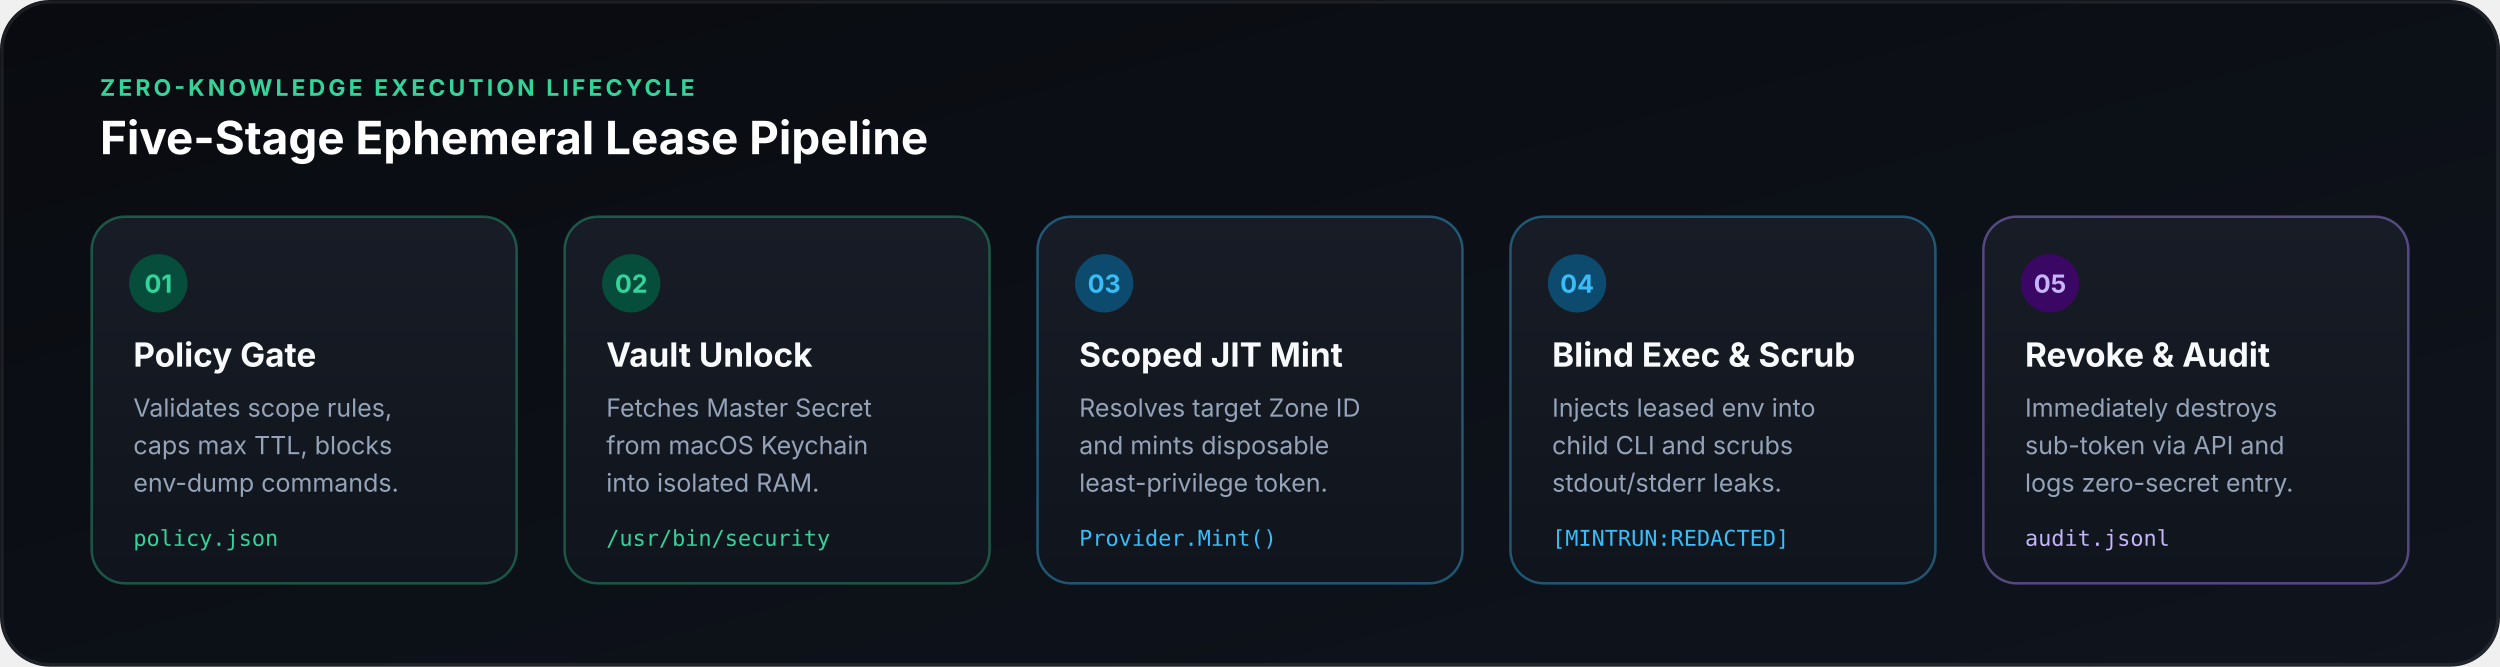
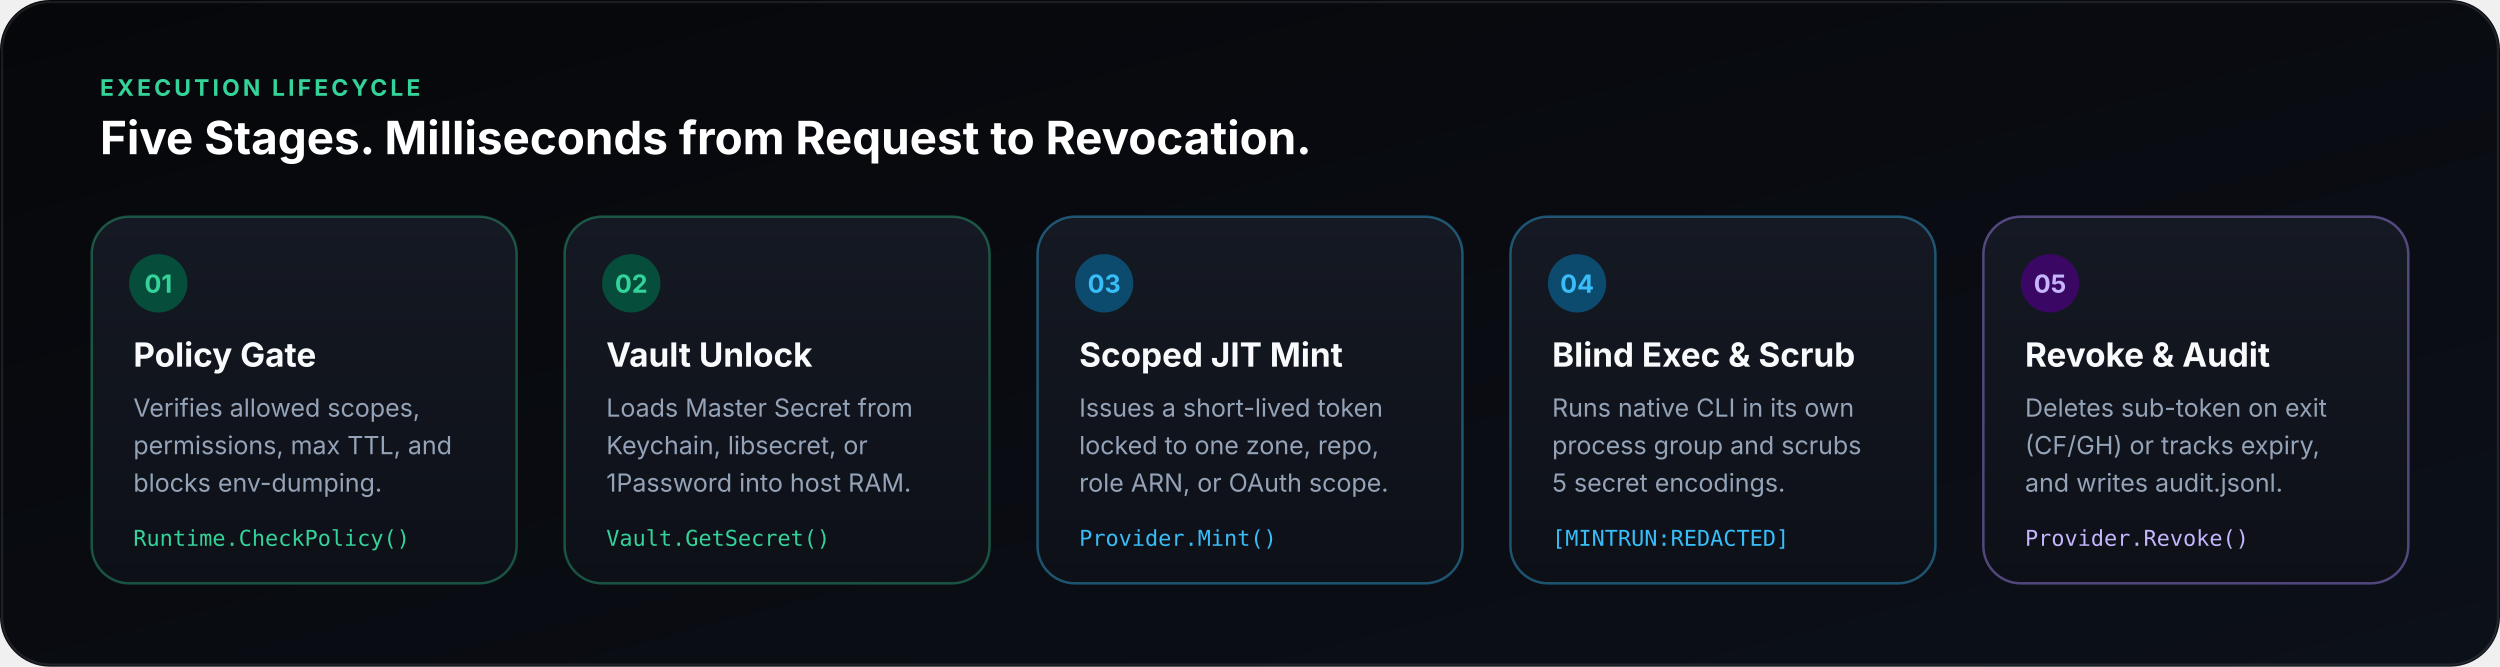
<svg xmlns="http://www.w3.org/2000/svg" viewBox="0 0 1200 320" width="100%" height="100%">
  <defs>
    <linearGradient id="pipeBg" x1="0%" y1="0%" x2="100%" y2="100%">
-       <stop offset="0%" stop-color="#090B10" />
-       <stop offset="100%" stop-color="#0F141D" />
+       <stop offset="0%" stop-color="#06070A" />
+       <stop offset="100%" stop-color="#0C1018" />
    </linearGradient>
    <linearGradient id="stepCard" x1="0%" y1="0%" x2="0%" y2="100%">
-       <stop offset="0%" stop-color="#171C26" />
-       <stop offset="100%" stop-color="#10141C" />
+       <stop offset="0%" stop-color="#151923" />
+       <stop offset="100%" stop-color="#0D1017" />
    </linearGradient>
    <linearGradient id="lineAccent" x1="0%" y1="0%" x2="100%" y2="0%">
      <stop offset="0%" stop-color="#34D399" />
      <stop offset="50%" stop-color="#38BDF8" />
      <stop offset="100%" stop-color="#A78BFA" />
    </linearGradient>
  </defs>
  <rect width="1200" height="320" rx="24" fill="url(#pipeBg)" />
-   <rect x="1" y="1" width="1198" height="318" rx="23" fill="none" stroke="#ffffff" stroke-opacity="0.08" stroke-width="1.5" />
-   <text x="48" y="46" fill="#34D399" font-family="-apple-system, BlinkMacSystemFont, 'SF Pro Text', sans-serif" font-size="11" font-weight="700" letter-spacing="1.5">ZERO-KNOWLEDGE EXECUTION LIFECYCLE</text>
-   <text x="48" y="74" fill="#FFFFFF" font-family="-apple-system, BlinkMacSystemFont, 'SF Pro Display', sans-serif" font-size="22" font-weight="700">Five-Stage Ephemeral Lease Pipeline</text>
-   <line x1="140" y1="185" x2="1060" y2="185" stroke="url(#lineAccent)" stroke-width="2.5" stroke-dasharray="6,5" />
+   <rect x="1" y="1" width="1198" height="318" rx="23" fill="none" stroke="#FFFFFF" stroke-opacity="0.09" stroke-width="1" />
+   <text x="48" y="46" fill="#34D399" font-family="-apple-system, BlinkMacSystemFont, 'SF Pro Text', sans-serif" font-size="11" font-weight="700" letter-spacing="1.5">EXECUTION LIFECYCLE</text>
+   <text x="48" y="74" fill="#FFFFFF" font-family="-apple-system, BlinkMacSystemFont, 'SF Pro Display', sans-serif" font-size="22" font-weight="700">Five Stages. Milliseconds from Request to Revocation.</text>
+   <line x1="140" y1="185" x2="1060" y2="185" stroke="url(#lineAccent)" stroke-width="2.2" stroke-dasharray="6,5" />
  <g transform="translate(44, 104)">
-     <rect width="204" height="176" rx="16" fill="url(#stepCard)" stroke="#34D399" stroke-opacity="0.35" stroke-width="1.2" />
+     <rect width="204" height="176" rx="18" fill="url(#stepCard)" stroke="#34D399" stroke-opacity="0.35" stroke-width="1.2" />
    <circle cx="32" cy="32" r="14" fill="#064E3B" />
    <text x="32" y="36.5" fill="#34D399" font-family="-apple-system, BlinkMacSystemFont, sans-serif" font-size="12" font-weight="700" text-anchor="middle">01</text>
    <text x="20" y="72" fill="#F8FAFC" font-family="-apple-system, BlinkMacSystemFont, 'SF Pro Display', sans-serif" font-size="16" font-weight="700">Policy Gate</text>
-     <text x="20" y="96" fill="#94A3B8" font-family="-apple-system, BlinkMacSystemFont, 'SF Pro Text', sans-serif" font-size="12">Validates scope rules,</text>
-     <text x="20" y="114" fill="#94A3B8" font-family="-apple-system, BlinkMacSystemFont, 'SF Pro Text', sans-serif" font-size="12">caps max TTL, blocks</text>
-     <text x="20" y="132" fill="#94A3B8" font-family="-apple-system, BlinkMacSystemFont, 'SF Pro Text', sans-serif" font-size="12">env-dump commands.</text>
-     <text x="20" y="158" fill="#34D399" font-family="'SF Mono', Menlo, monospace" font-size="10.5">policy.json</text>
+     <text x="20" y="96" fill="#94A3B8" font-family="-apple-system, BlinkMacSystemFont, 'SF Pro Text', sans-serif" font-size="12">Verifies allowed scopes,</text>
+     <text x="20" y="114" fill="#94A3B8" font-family="-apple-system, BlinkMacSystemFont, 'SF Pro Text', sans-serif" font-size="12">permissions, max TTL, and</text>
+     <text x="20" y="132" fill="#94A3B8" font-family="-apple-system, BlinkMacSystemFont, 'SF Pro Text', sans-serif" font-size="12">blocks env-dumping.</text>
+     <text x="20" y="158" fill="#34D399" font-family="'SF Mono', Menlo, monospace" font-size="10.5">Runtime.CheckPolicy()</text>
  </g>
  <g transform="translate(271, 104)">
-     <rect width="204" height="176" rx="16" fill="url(#stepCard)" stroke="#34D399" stroke-opacity="0.35" stroke-width="1.2" />
+     <rect width="204" height="176" rx="18" fill="url(#stepCard)" stroke="#34D399" stroke-opacity="0.35" stroke-width="1.2" />
    <circle cx="32" cy="32" r="14" fill="#064E3B" />
    <text x="32" y="36.5" fill="#34D399" font-family="-apple-system, BlinkMacSystemFont, sans-serif" font-size="12" font-weight="700" text-anchor="middle">02</text>
    <text x="20" y="72" fill="#F8FAFC" font-family="-apple-system, BlinkMacSystemFont, 'SF Pro Display', sans-serif" font-size="16" font-weight="700">Vault Unlock</text>
-     <text x="20" y="96" fill="#94A3B8" font-family="-apple-system, BlinkMacSystemFont, 'SF Pro Text', sans-serif" font-size="12">Fetches Master Secret</text>
-     <text x="20" y="114" fill="#94A3B8" font-family="-apple-system, BlinkMacSystemFont, 'SF Pro Text', sans-serif" font-size="12">from macOS Keychain</text>
-     <text x="20" y="132" fill="#94A3B8" font-family="-apple-system, BlinkMacSystemFont, 'SF Pro Text', sans-serif" font-size="12">into isolated RAM.</text>
-     <text x="20" y="158" fill="#34D399" font-family="'SF Mono', Menlo, monospace" font-size="10.5">/usr/bin/security</text>
+     <text x="20" y="96" fill="#94A3B8" font-family="-apple-system, BlinkMacSystemFont, 'SF Pro Text', sans-serif" font-size="12">Loads Master Secret from</text>
+     <text x="20" y="114" fill="#94A3B8" font-family="-apple-system, BlinkMacSystemFont, 'SF Pro Text', sans-serif" font-size="12">Keychain, libsecret, or</text>
+     <text x="20" y="132" fill="#94A3B8" font-family="-apple-system, BlinkMacSystemFont, 'SF Pro Text', sans-serif" font-size="12">1Password into host RAM.</text>
+     <text x="20" y="158" fill="#34D399" font-family="'SF Mono', Menlo, monospace" font-size="10.5">Vault.GetSecret()</text>
  </g>
  <g transform="translate(498, 104)">
-     <rect width="204" height="176" rx="16" fill="url(#stepCard)" stroke="#38BDF8" stroke-opacity="0.4" stroke-width="1.2" />
+     <rect width="204" height="176" rx="18" fill="url(#stepCard)" stroke="#38BDF8" stroke-opacity="0.4" stroke-width="1.2" />
    <circle cx="32" cy="32" r="14" fill="#0C4A6E" />
    <text x="32" y="36.5" fill="#38BDF8" font-family="-apple-system, BlinkMacSystemFont, sans-serif" font-size="12" font-weight="700" text-anchor="middle">03</text>
    <text x="20" y="72" fill="#F8FAFC" font-family="-apple-system, BlinkMacSystemFont, 'SF Pro Display', sans-serif" font-size="16" font-weight="700">Scoped JIT Mint</text>
-     <text x="20" y="96" fill="#94A3B8" font-family="-apple-system, BlinkMacSystemFont, 'SF Pro Text', sans-serif" font-size="12">Resolves target Zone ID</text>
-     <text x="20" y="114" fill="#94A3B8" font-family="-apple-system, BlinkMacSystemFont, 'SF Pro Text', sans-serif" font-size="12">and mints disposable</text>
-     <text x="20" y="132" fill="#94A3B8" font-family="-apple-system, BlinkMacSystemFont, 'SF Pro Text', sans-serif" font-size="12">least-privilege token.</text>
+     <text x="20" y="96" fill="#94A3B8" font-family="-apple-system, BlinkMacSystemFont, 'SF Pro Text', sans-serif" font-size="12">Issues a short-lived token</text>
+     <text x="20" y="114" fill="#94A3B8" font-family="-apple-system, BlinkMacSystemFont, 'SF Pro Text', sans-serif" font-size="12">locked to one zone, repo,</text>
+     <text x="20" y="132" fill="#94A3B8" font-family="-apple-system, BlinkMacSystemFont, 'SF Pro Text', sans-serif" font-size="12">role ARN, or OAuth scope.</text>
    <text x="20" y="158" fill="#38BDF8" font-family="'SF Mono', Menlo, monospace" font-size="10.5">Provider.Mint()</text>
  </g>
  <g transform="translate(725, 104)">
-     <rect width="204" height="176" rx="16" fill="url(#stepCard)" stroke="#38BDF8" stroke-opacity="0.4" stroke-width="1.2" />
+     <rect width="204" height="176" rx="18" fill="url(#stepCard)" stroke="#38BDF8" stroke-opacity="0.4" stroke-width="1.2" />
    <circle cx="32" cy="32" r="14" fill="#0C4A6E" />
    <text x="32" y="36.5" fill="#38BDF8" font-family="-apple-system, BlinkMacSystemFont, sans-serif" font-size="12" font-weight="700" text-anchor="middle">04</text>
    <text x="20" y="72" fill="#F8FAFC" font-family="-apple-system, BlinkMacSystemFont, 'SF Pro Display', sans-serif" font-size="16" font-weight="700">Blind Exec &amp; Scrub</text>
-     <text x="20" y="96" fill="#94A3B8" font-family="-apple-system, BlinkMacSystemFont, 'SF Pro Text', sans-serif" font-size="12">Injects leased env into</text>
-     <text x="20" y="114" fill="#94A3B8" font-family="-apple-system, BlinkMacSystemFont, 'SF Pro Text', sans-serif" font-size="12">child CLI and scrubs</text>
-     <text x="20" y="132" fill="#94A3B8" font-family="-apple-system, BlinkMacSystemFont, 'SF Pro Text', sans-serif" font-size="12">stdout/stderr leaks.</text>
+     <text x="20" y="96" fill="#94A3B8" font-family="-apple-system, BlinkMacSystemFont, 'SF Pro Text', sans-serif" font-size="12">Runs native CLI in its own</text>
+     <text x="20" y="114" fill="#94A3B8" font-family="-apple-system, BlinkMacSystemFont, 'SF Pro Text', sans-serif" font-size="12">process group and scrubs</text>
+     <text x="20" y="132" fill="#94A3B8" font-family="-apple-system, BlinkMacSystemFont, 'SF Pro Text', sans-serif" font-size="12">5 secret encodings.</text>
    <text x="20" y="158" fill="#38BDF8" font-family="'SF Mono', Menlo, monospace" font-size="10.5">[MINTRUN:REDACTED]</text>
  </g>
  <g transform="translate(952, 104)">
-     <rect width="204" height="176" rx="16" fill="url(#stepCard)" stroke="#A78BFA" stroke-opacity="0.45" stroke-width="1.2" />
+     <rect width="204" height="176" rx="18" fill="url(#stepCard)" stroke="#A78BFA" stroke-opacity="0.45" stroke-width="1.2" />
    <circle cx="32" cy="32" r="14" fill="#3B0764" />
    <text x="32" y="36.5" fill="#C4B5FD" font-family="-apple-system, BlinkMacSystemFont, sans-serif" font-size="12" font-weight="700" text-anchor="middle">05</text>
    <text x="20" y="72" fill="#F8FAFC" font-family="-apple-system, BlinkMacSystemFont, 'SF Pro Display', sans-serif" font-size="16" font-weight="700">Revoke &amp; Audit</text>
-     <text x="20" y="96" fill="#94A3B8" font-family="-apple-system, BlinkMacSystemFont, 'SF Pro Text', sans-serif" font-size="12">Immediately destroys</text>
-     <text x="20" y="114" fill="#94A3B8" font-family="-apple-system, BlinkMacSystemFont, 'SF Pro Text', sans-serif" font-size="12">sub-token via API and</text>
-     <text x="20" y="132" fill="#94A3B8" font-family="-apple-system, BlinkMacSystemFont, 'SF Pro Text', sans-serif" font-size="12">logs zero-secret entry.</text>
-     <text x="20" y="158" fill="#C4B5FD" font-family="'SF Mono', Menlo, monospace" font-size="10.5">audit.jsonl</text>
+     <text x="20" y="96" fill="#94A3B8" font-family="-apple-system, BlinkMacSystemFont, 'SF Pro Text', sans-serif" font-size="12">Deletes sub-token on exit</text>
+     <text x="20" y="114" fill="#94A3B8" font-family="-apple-system, BlinkMacSystemFont, 'SF Pro Text', sans-serif" font-size="12">(CF/GH) or tracks expiry,</text>
+     <text x="20" y="132" fill="#94A3B8" font-family="-apple-system, BlinkMacSystemFont, 'SF Pro Text', sans-serif" font-size="12">and writes audit.jsonl.</text>
+     <text x="20" y="158" fill="#C4B5FD" font-family="'SF Mono', Menlo, monospace" font-size="10.5">Provider.Revoke()</text>
  </g>
</svg>
